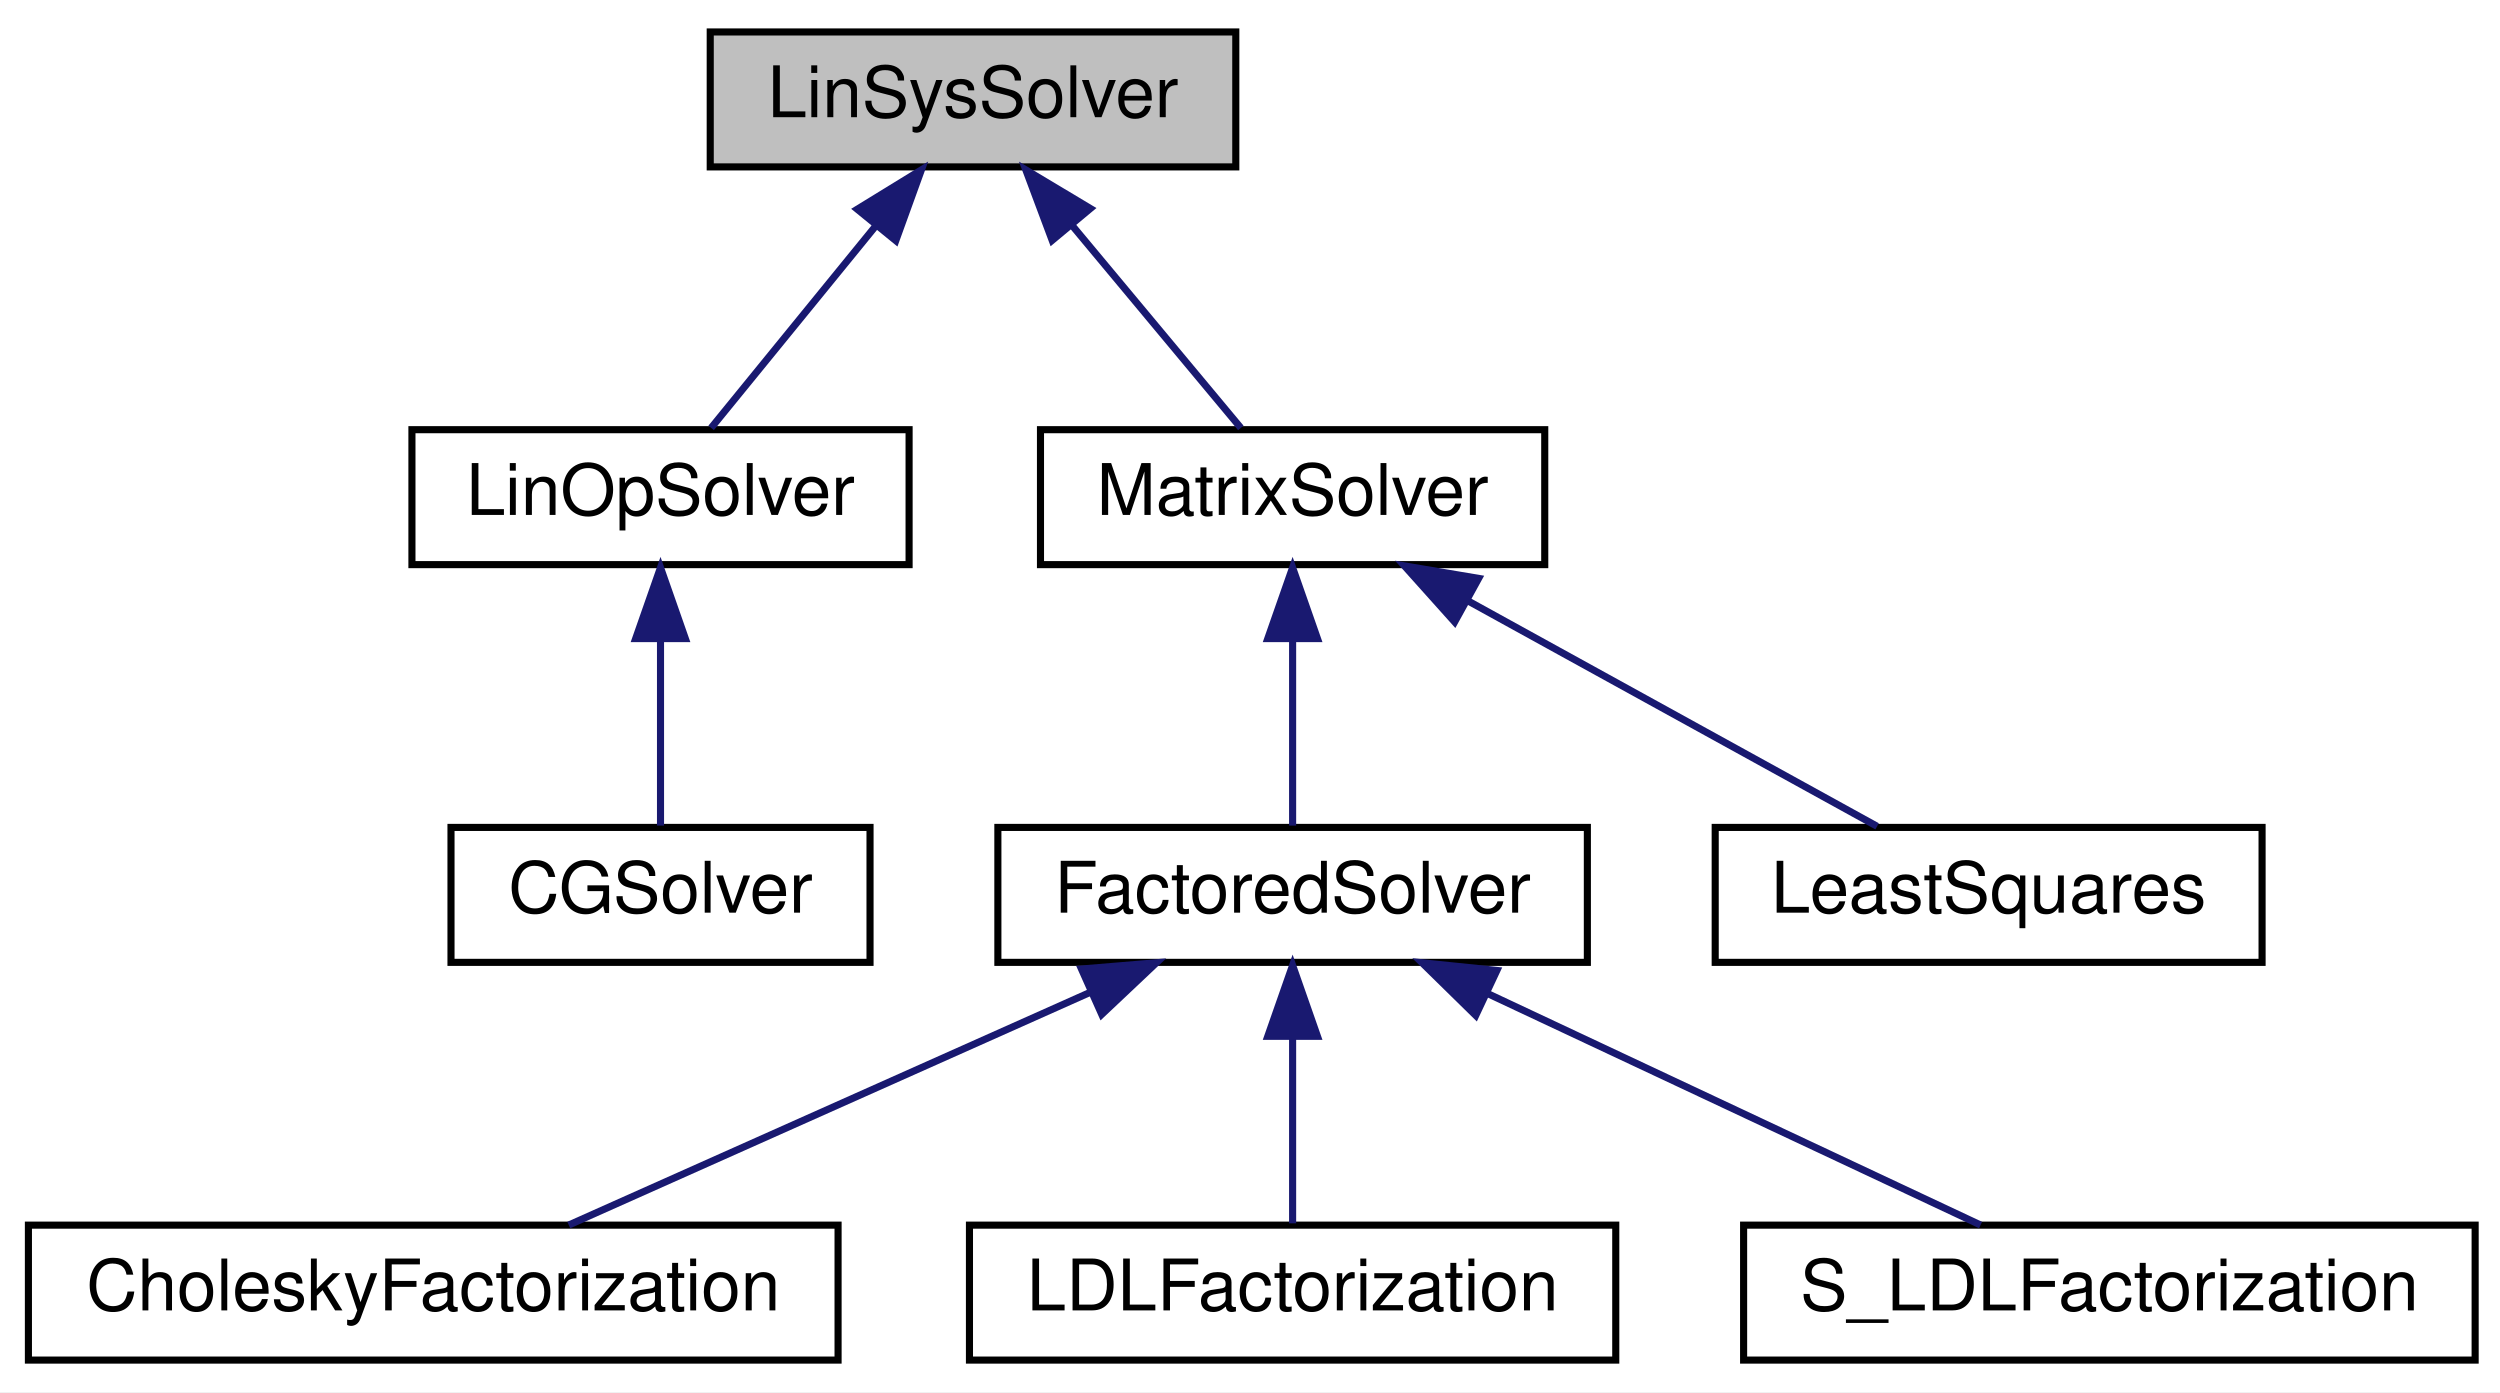
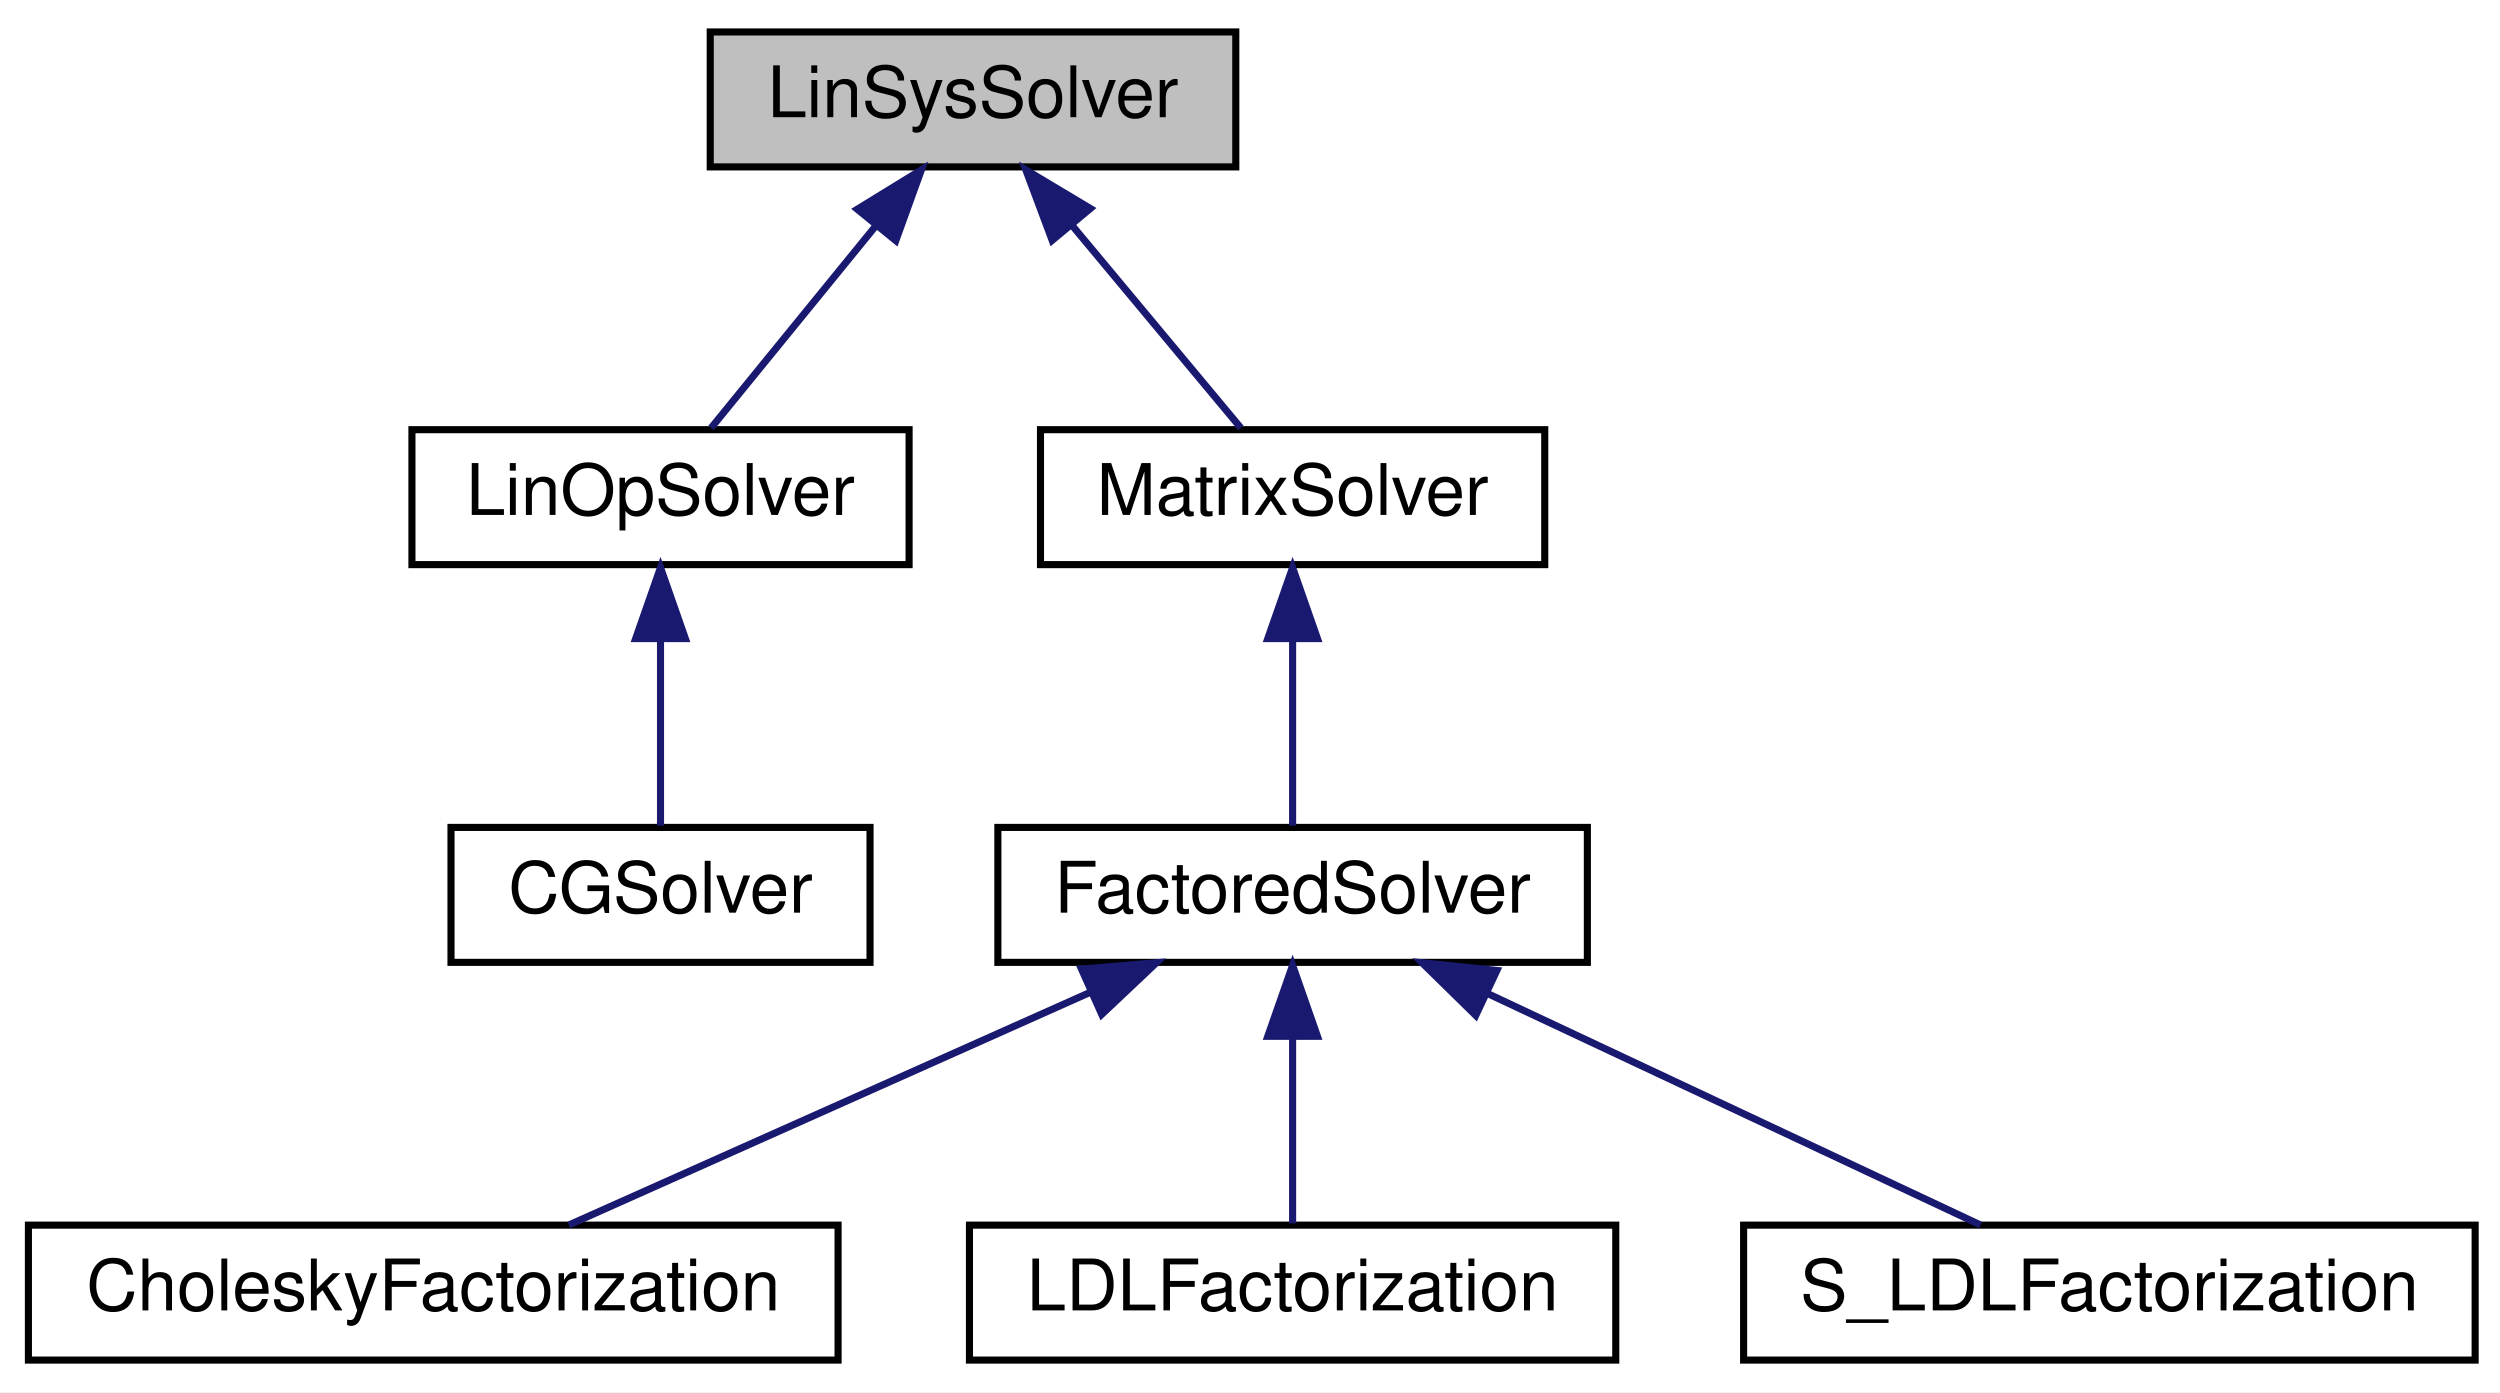
<svg xmlns="http://www.w3.org/2000/svg" xmlns:xlink="http://www.w3.org/1999/xlink" width="352pt" height="196pt" viewBox="0.00 0.00 352.00 196.00">
  <g id="graph0" class="graph" transform="scale(1 1) rotate(0) translate(4 192)">
    <polygon fill="white" stroke="none" points="-4,4 -4,-192 348,-192 348,4 -4,4" />
    <g id="node1" class="node">
      <polygon fill="#bfbfbf" stroke="black" points="96,-168.5 96,-187.5 170,-187.5 170,-168.5 96,-168.5" />
      <text text-anchor="middle" x="133" y="-175.5" font-family="Helvetica,sans-Serif" font-size="10.00">LinSysSolver</text>
    </g>
    <g id="node2" class="node">
      <g id="a_node2">
        <a xlink:href="class_lin_op_solver.html" target="_top" xlink:title="An abstract solver for linear operator equations. ">
          <polygon fill="white" stroke="black" points="54,-112.5 54,-131.5 124,-131.5 124,-112.5 54,-112.5" />
          <text text-anchor="middle" x="89" y="-119.5" font-family="Helvetica,sans-Serif" font-size="10.00">LinOpSolver</text>
        </a>
      </g>
    </g>
    <g id="edge1" class="edge">
      <path fill="none" stroke="midnightblue" d="M119.265,-160.144C111.599,-150.736 102.367,-139.405 96.13,-131.751" />
      <polygon fill="midnightblue" stroke="midnightblue" points="116.704,-162.541 125.734,-168.083 122.131,-158.12 116.704,-162.541" />
    </g>
    <g id="node4" class="node">
      <g id="a_node4">
        <a xlink:href="class_matrix_solver.html" target="_top" xlink:title="Abstraction layer for linear systems. ">
          <polygon fill="white" stroke="black" points="142.5,-112.5 142.5,-131.5 213.5,-131.5 213.5,-112.5 142.5,-112.5" />
          <text text-anchor="middle" x="178" y="-119.5" font-family="Helvetica,sans-Serif" font-size="10.00">MatrixSolver</text>
        </a>
      </g>
    </g>
    <g id="edge3" class="edge">
      <path fill="none" stroke="midnightblue" d="M147.047,-160.144C154.887,-150.736 164.329,-139.405 170.707,-131.751" />
      <polygon fill="midnightblue" stroke="midnightblue" points="144.144,-158.16 140.431,-168.083 149.521,-162.641 144.144,-158.16" />
    </g>
    <g id="node3" class="node">
      <g id="a_node3">
        <a xlink:href="class_c_g_solver.html" target="_top" xlink:title="Conjugate gradient solver. ">
          <polygon fill="white" stroke="black" points="59.5,-56.5 59.5,-75.5 118.5,-75.5 118.5,-56.5 59.5,-56.5" />
          <text text-anchor="middle" x="89" y="-63.5" font-family="Helvetica,sans-Serif" font-size="10.00">CGSolver</text>
        </a>
      </g>
    </g>
    <g id="edge2" class="edge">
      <path fill="none" stroke="midnightblue" d="M89,-101.805C89,-92.91 89,-82.78 89,-75.751" />
      <polygon fill="midnightblue" stroke="midnightblue" points="85.5,-102.083 89,-112.083 92.5,-102.083 85.5,-102.083" />
    </g>
    <g id="node5" class="node">
      <g id="a_node5">
        <a xlink:href="class_factored_solver.html" target="_top" xlink:title="An abstract factorization-based solver for linear systems. ">
          <polygon fill="white" stroke="black" points="136.5,-56.5 136.5,-75.5 219.5,-75.5 219.5,-56.5 136.5,-56.5" />
          <text text-anchor="middle" x="178" y="-63.5" font-family="Helvetica,sans-Serif" font-size="10.00">FactoredSolver</text>
        </a>
      </g>
    </g>
    <g id="edge4" class="edge">
      <path fill="none" stroke="midnightblue" d="M178,-101.805C178,-92.91 178,-82.78 178,-75.751" />
      <polygon fill="midnightblue" stroke="midnightblue" points="174.5,-102.083 178,-112.083 181.5,-102.083 174.5,-102.083" />
    </g>
-     <g id="node9" class="node">
-       <g id="a_node9">
-         <a xlink:href="class_least_squares.html" target="_top" xlink:title="LeastSquares">
-           <polygon fill="white" stroke="black" points="237.5,-56.5 237.5,-75.5 314.5,-75.5 314.5,-56.5 237.5,-56.5" />
-           <text text-anchor="middle" x="276" y="-63.5" font-family="Helvetica,sans-Serif" font-size="10.00">LeastSquares</text>
-         </a>
-       </g>
-     </g>
-     <g id="edge8" class="edge">
-       <path fill="none" stroke="midnightblue" d="M202.586,-107.453C220.678,-97.484 244.735,-84.228 260.294,-75.654" />
-       <polygon fill="midnightblue" stroke="midnightblue" points="200.815,-104.432 193.745,-112.324 204.193,-110.563 200.815,-104.432" />
-     </g>
    <g id="node6" class="node">
      <g id="a_node6">
        <a xlink:href="class_cholesky_factorization.html" target="_top" xlink:title="Cholesky factorization and solver. ">
          <polygon fill="white" stroke="black" points="0,-0.5 0,-19.5 114,-19.5 114,-0.5 0,-0.5" />
          <text text-anchor="middle" x="57" y="-7.5" font-family="Helvetica,sans-Serif" font-size="10.00">CholeskyFactorization</text>
        </a>
      </g>
    </g>
    <g id="edge5" class="edge">
      <path fill="none" stroke="midnightblue" d="M149.694,-52.368C127.035,-42.255 95.874,-28.349 76.083,-19.516" />
      <polygon fill="midnightblue" stroke="midnightblue" points="148.269,-55.564 158.827,-56.444 151.122,-49.172 148.269,-55.564" />
    </g>
    <g id="node7" class="node">
      <g id="a_node7">
        <a xlink:href="class_l_d_l_factorization.html" target="_top" xlink:title="LDL factorization and solver. ">
          <polygon fill="white" stroke="black" points="132.5,-0.5 132.5,-19.5 223.5,-19.5 223.5,-0.5 132.5,-0.5" />
          <text text-anchor="middle" x="178" y="-7.5" font-family="Helvetica,sans-Serif" font-size="10.00">LDLFactorization</text>
        </a>
      </g>
    </g>
    <g id="edge6" class="edge">
      <path fill="none" stroke="midnightblue" d="M178,-45.804C178,-36.91 178,-26.78 178,-19.751" />
      <polygon fill="midnightblue" stroke="midnightblue" points="174.5,-46.083 178,-56.083 181.5,-46.083 174.5,-46.083" />
    </g>
    <g id="node8" class="node">
      <g id="a_node8">
        <a xlink:href="class_s___l_d_l_factorization.html" target="_top" xlink:title="LDL factorization of A'A+bI. ">
          <polygon fill="white" stroke="black" points="241.5,-0.5 241.5,-19.5 344.5,-19.5 344.5,-0.5 241.5,-0.5" />
          <text text-anchor="middle" x="293" y="-7.5" font-family="Helvetica,sans-Serif" font-size="10.00">S_LDLFactorization</text>
        </a>
      </g>
    </g>
    <g id="edge7" class="edge">
      <path fill="none" stroke="midnightblue" d="M205.481,-52.096C226.966,-42.007 256.222,-28.27 274.863,-19.516" />
      <polygon fill="midnightblue" stroke="midnightblue" points="203.786,-49.025 196.222,-56.444 206.762,-55.361 203.786,-49.025" />
    </g>
  </g>
</svg>
